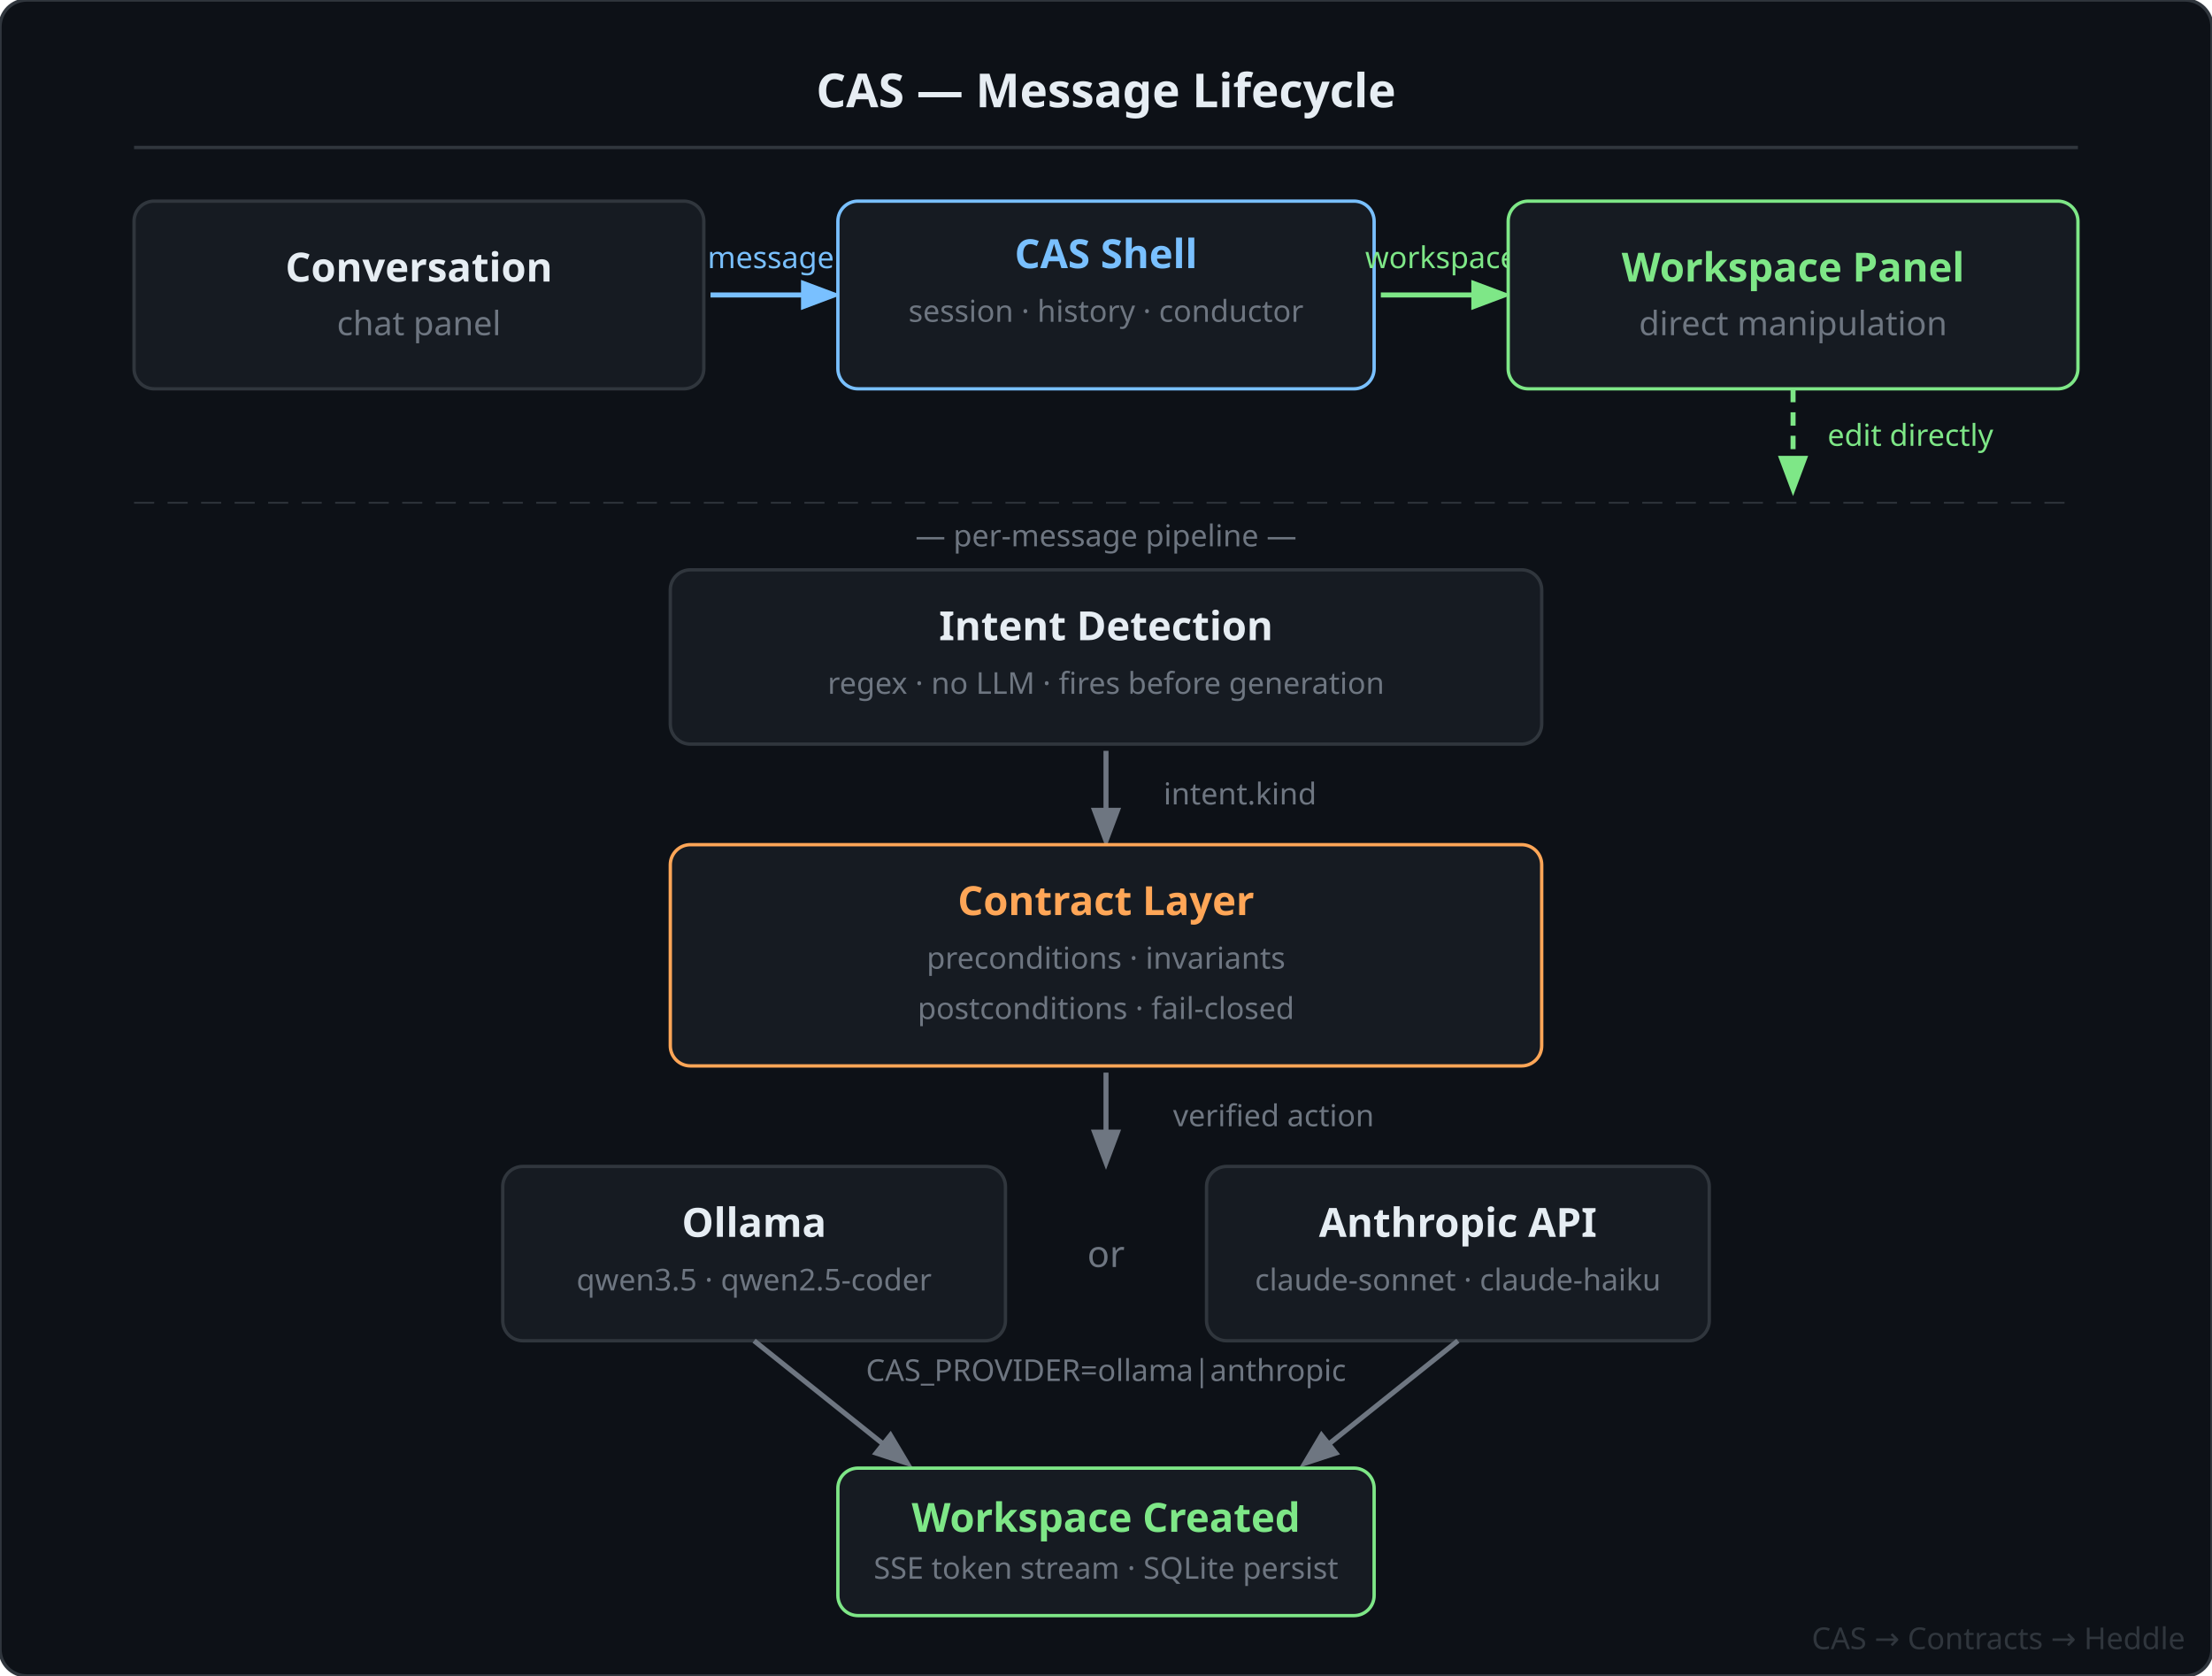
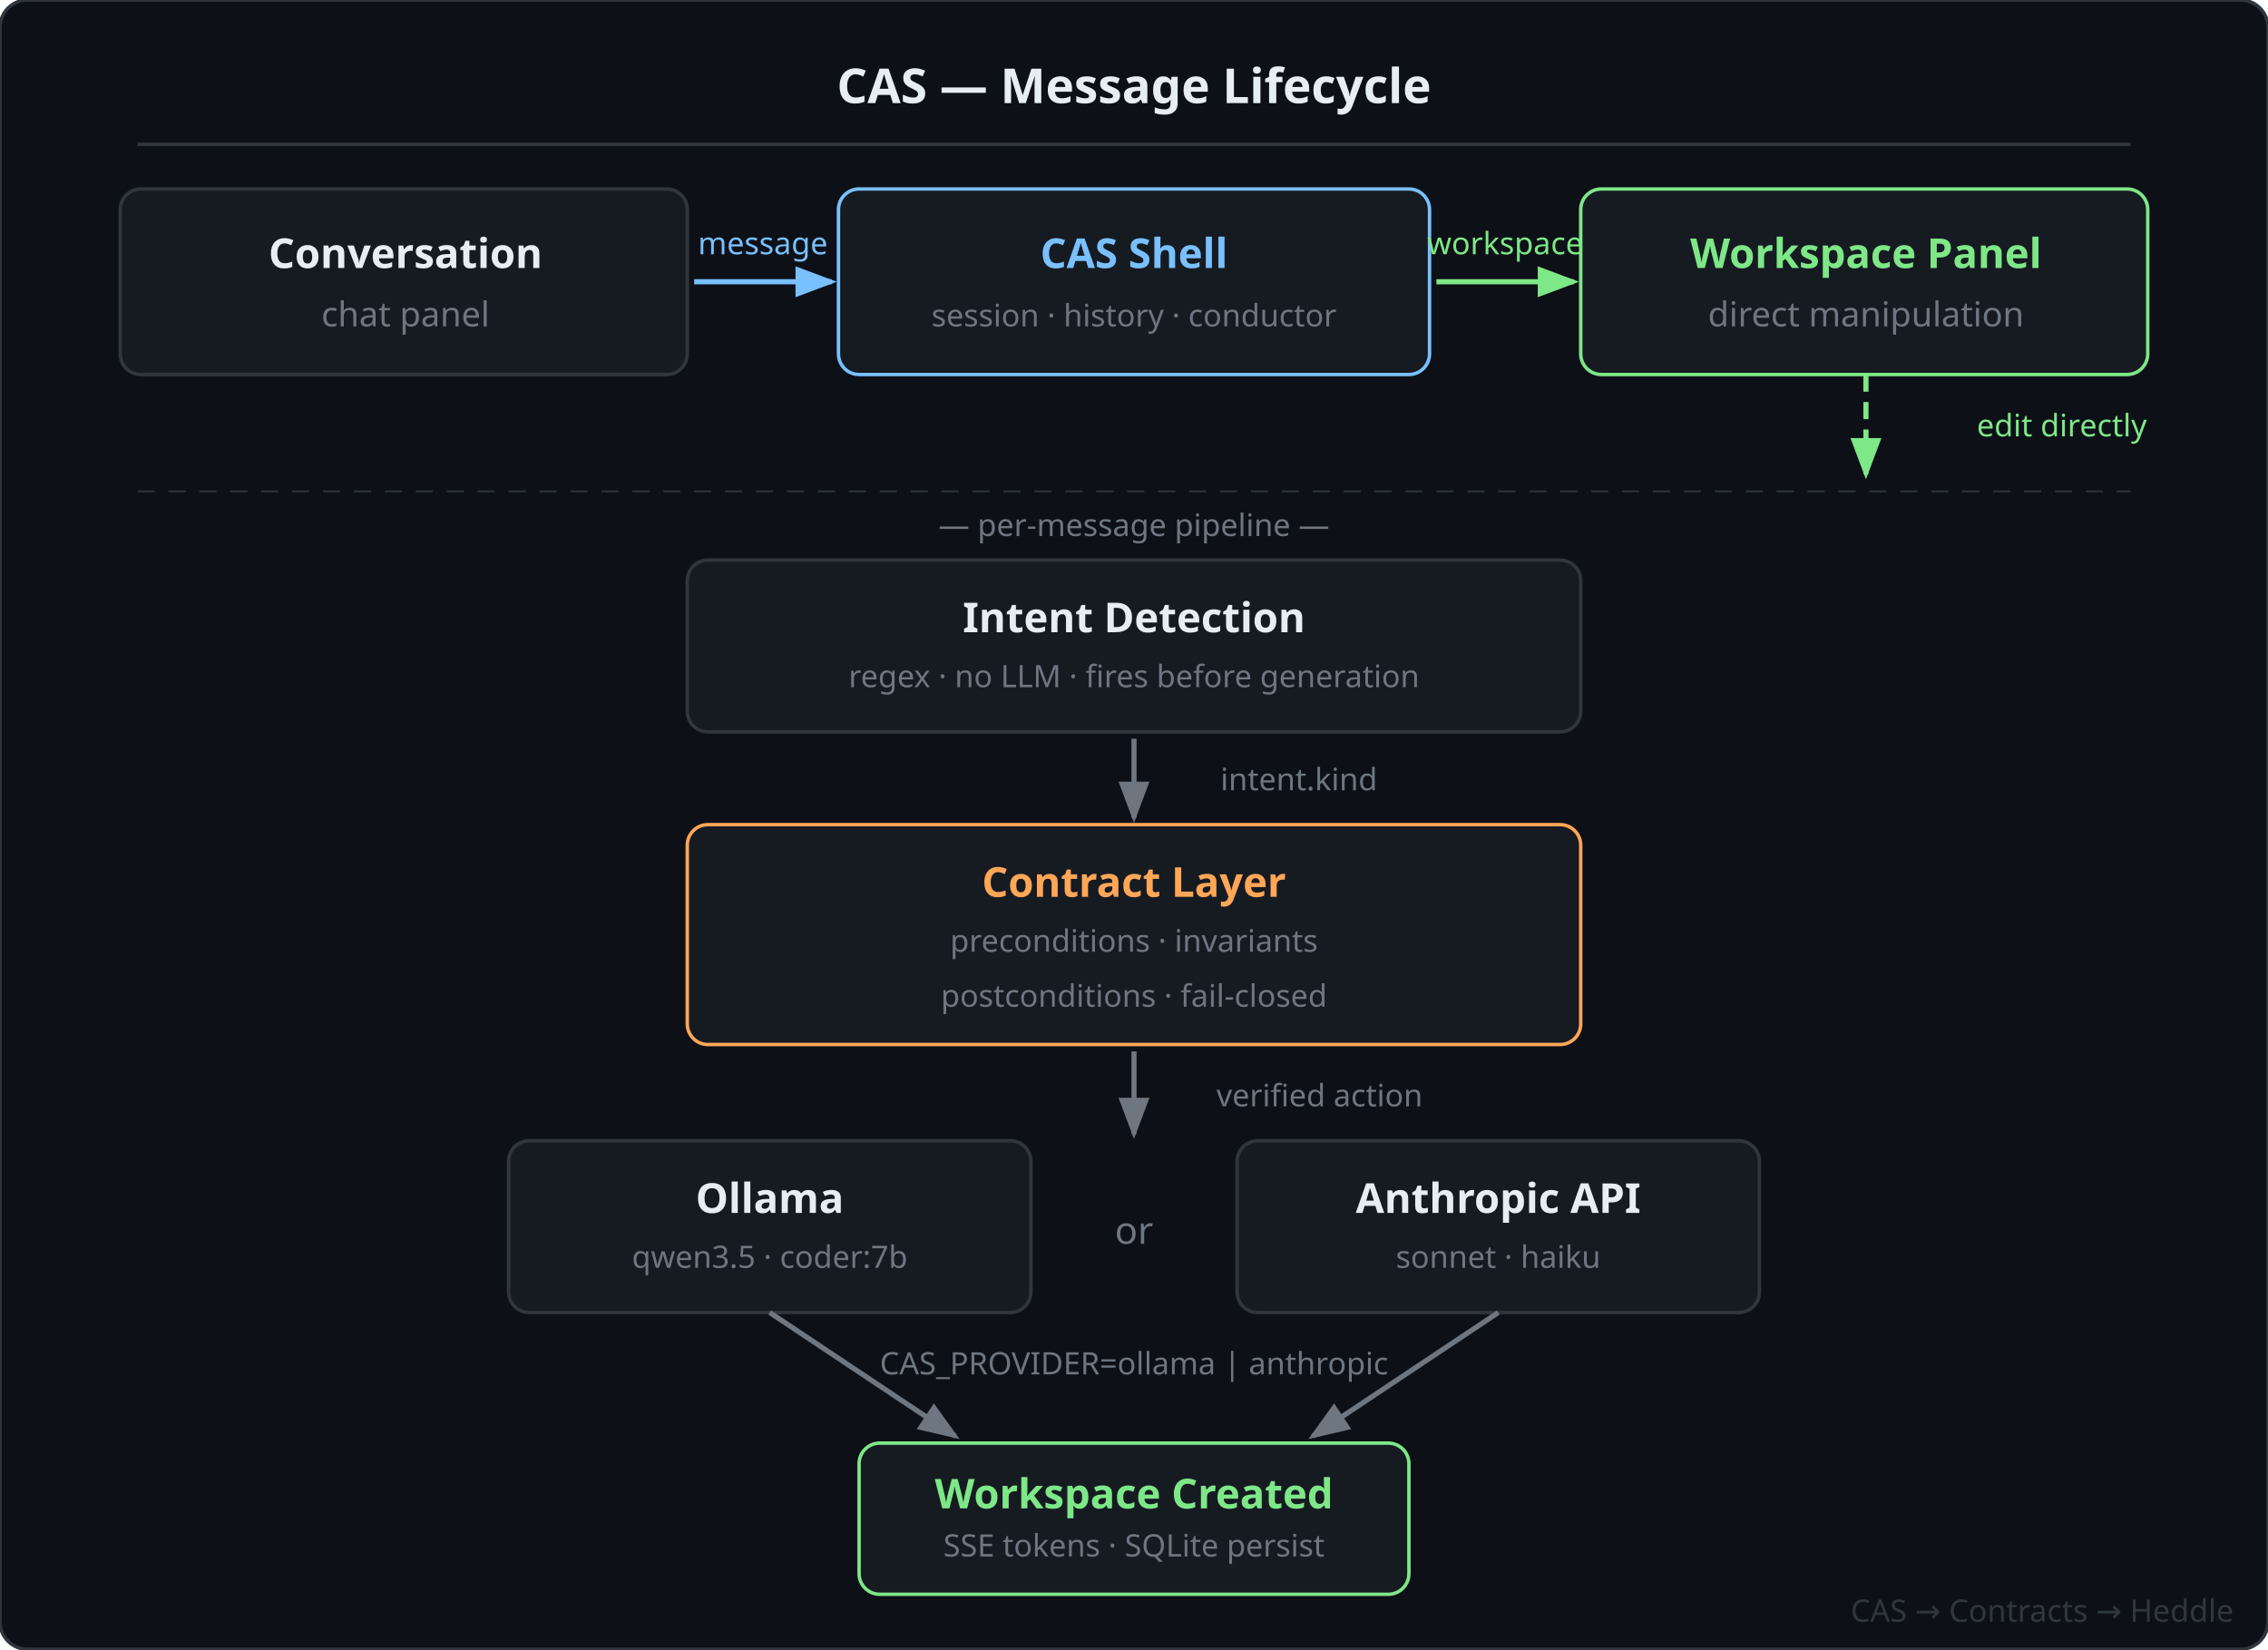
- <svg xmlns="http://www.w3.org/2000/svg" width="660" height="500" viewBox="0 0 660 500">
-   <rect width="660" height="500" rx="8" fill="#0d1117" stroke="#30363d" stroke-width="1" />
-   <text x="330" y="32" text-anchor="middle" fill="#e6edf3" font-size="14" font-weight="600" font-family="sans-serif">CAS — Message Lifecycle</text>
-   <line x1="40" y1="44" x2="620" y2="44" stroke="#30363d" stroke-width="1" />
-   <rect x="40" y="60" width="170" height="56" rx="6" fill="#161b22" stroke="#30363d" stroke-width="1" />
-   <text x="125" y="84" text-anchor="middle" fill="#e6edf3" font-size="12" font-weight="600" font-family="sans-serif">Conversation</text>
-   <text x="125" y="100" text-anchor="middle" fill="#6e7681" font-size="10" font-weight="normal" font-family="sans-serif">chat panel</text>
+ <svg xmlns="http://www.w3.org/2000/svg" width="660" height="480" viewBox="0 0 660 480">
  <defs>
-     <marker id="arr21288" markerWidth="8" markerHeight="8" refX="6" refY="3" orient="auto">
+     <marker id="arrow" markerWidth="8" markerHeight="8" refX="7" refY="3" orient="auto">
+       <path d="M0,0 L0,6 L8,3 z" fill="#6e7681" />
+     </marker>
+     <marker id="arrowG" markerWidth="8" markerHeight="8" refX="7" refY="3" orient="auto">
+       <path d="M0,0 L0,6 L8,3 z" fill="#7ee787" />
+     </marker>
+     <marker id="arrowB" markerWidth="8" markerHeight="8" refX="7" refY="3" orient="auto">
      <path d="M0,0 L0,6 L8,3 z" fill="#79c0ff" />
    </marker>
  </defs>
-   <line x1="212" y1="88" x2="248" y2="88" stroke="#79c0ff" stroke-width="1.5" marker-end="url(#arr21288)" />
-   <text x="230" y="80" text-anchor="middle" fill="#79c0ff" font-size="9" font-family="sans-serif">message</text>
-   <rect x="250" y="60" width="160" height="56" rx="6" fill="#161b22" stroke="#79c0ff" stroke-width="1" />
-   <text x="330" y="80" text-anchor="middle" fill="#79c0ff" font-size="12" font-weight="600" font-family="sans-serif">CAS Shell</text>
-   <text x="330" y="96" text-anchor="middle" fill="#6e7681" font-size="9" font-weight="normal" font-family="sans-serif">session · history · conductor</text>
-   <defs>
-     <marker id="arr41288" markerWidth="8" markerHeight="8" refX="6" refY="3" orient="auto">
-       <path d="M0,0 L0,6 L8,3 z" fill="#7ee787" />
-     </marker>
-   </defs>
-   <line x1="412" y1="88" x2="448" y2="88" stroke="#7ee787" stroke-width="1.5" marker-end="url(#arr41288)" />
-   <text x="430" y="80" text-anchor="middle" fill="#7ee787" font-size="9" font-family="sans-serif">workspace</text>
-   <rect x="450" y="60" width="170" height="56" rx="6" fill="#161b22" stroke="#7ee787" stroke-width="1" />
-   <text x="535" y="84" text-anchor="middle" fill="#7ee787" font-size="12" font-weight="600" font-family="sans-serif">Workspace Panel</text>
-   <text x="535" y="100" text-anchor="middle" fill="#6e7681" font-size="10" font-weight="normal" font-family="sans-serif">direct manipulation</text>
-   <defs>
-     <marker id="arr2" markerWidth="8" markerHeight="8" refX="6" refY="3" orient="auto">
-       <path d="M0,0 L0,6 L8,3 z" fill="#7ee787" />
-     </marker>
-   </defs>
-   <line x1="535" y1="116" x2="535" y2="145" stroke="#7ee787" stroke-width="1.5" stroke-dasharray="4 3" marker-end="url(#arr2)" />
-   <text x="570" y="133" text-anchor="middle" fill="#7ee787" font-size="9" font-family="sans-serif">edit directly</text>
-   <line x1="40" y1="150" x2="620" y2="150" stroke="#30363d" stroke-width="0.5" stroke-dasharray="6 4" />
-   <text x="330" y="163" text-anchor="middle" fill="#6e7681" font-size="9" font-weight="normal" font-family="sans-serif">— per-message pipeline —</text>
-   <rect x="200" y="170" width="260" height="52" rx="6" fill="#161b22" stroke="#30363d" stroke-width="1" />
-   <text x="330" y="191" text-anchor="middle" fill="#e6edf3" font-size="12" font-weight="600" font-family="sans-serif">Intent Detection</text>
-   <text x="330" y="207" text-anchor="middle" fill="#6e7681" font-size="9" font-weight="normal" font-family="sans-serif">regex · no LLM · fires before generation</text>
-   <defs>
-     <marker id="arr330224" markerWidth="8" markerHeight="8" refX="6" refY="3" orient="auto">
-       <path d="M0,0 L0,6 L8,3 z" fill="#6e7681" />
-     </marker>
-   </defs>
-   <line x1="330" y1="224" x2="330" y2="250" stroke="#6e7681" stroke-width="1.5" marker-end="url(#arr330224)" />
-   <text x="370" y="240" text-anchor="middle" fill="#6e7681" font-size="9" font-family="sans-serif">intent.kind</text>
-   <rect x="200" y="252" width="260" height="66" rx="6" fill="#161b22" stroke="#ffa657" stroke-width="1" />
-   <text x="330" y="273" text-anchor="middle" fill="#ffa657" font-size="12" font-weight="600" font-family="sans-serif">Contract Layer</text>
-   <text x="330" y="289" text-anchor="middle" fill="#6e7681" font-size="9" font-weight="normal" font-family="sans-serif">preconditions  ·  invariants</text>
-   <text x="330" y="304" text-anchor="middle" fill="#6e7681" font-size="9" font-weight="normal" font-family="sans-serif">postconditions  ·  fail-closed</text>
-   <defs>
-     <marker id="arr330320" markerWidth="8" markerHeight="8" refX="6" refY="3" orient="auto">
-       <path d="M0,0 L0,6 L8,3 z" fill="#6e7681" />
-     </marker>
-   </defs>
-   <line x1="330" y1="320" x2="330" y2="346" stroke="#6e7681" stroke-width="1.5" marker-end="url(#arr330320)" />
-   <text x="380" y="336" text-anchor="middle" fill="#6e7681" font-size="9" font-family="sans-serif">verified action</text>
-   <rect x="150" y="348" width="150" height="52" rx="6" fill="#161b22" stroke="#30363d" stroke-width="1" />
-   <text x="225" y="369" text-anchor="middle" fill="#e6edf3" font-size="12" font-weight="600" font-family="sans-serif">Ollama</text>
-   <text x="225" y="385" text-anchor="middle" fill="#6e7681" font-size="9" font-weight="normal" font-family="sans-serif">qwen3.5 · qwen2.5-coder</text>
-   <text x="330" y="378" text-anchor="middle" fill="#6e7681" font-size="11" font-weight="normal" font-family="sans-serif">or</text>
-   <rect x="360" y="348" width="150" height="52" rx="6" fill="#161b22" stroke="#30363d" stroke-width="1" />
-   <text x="435" y="369" text-anchor="middle" fill="#e6edf3" font-size="12" font-weight="600" font-family="sans-serif">Anthropic API</text>
-   <text x="435" y="385" text-anchor="middle" fill="#6e7681" font-size="9" font-weight="normal" font-family="sans-serif">claude-sonnet · claude-haiku</text>
-   <text x="330" y="412" text-anchor="middle" fill="#6e7681" font-size="9" font-family="sans-serif">CAS_PROVIDER=ollama|anthropic</text>
-   <defs>
-     <marker id="arr225400" markerWidth="8" markerHeight="8" refX="6" refY="3" orient="auto">
-       <path d="M0,0 L0,6 L8,3 z" fill="#6e7681" />
-     </marker>
-   </defs>
-   <line x1="225" y1="400" x2="270" y2="436" stroke="#6e7681" stroke-width="1.5" marker-end="url(#arr225400)" />
-   <defs>
-     <marker id="arr435400" markerWidth="8" markerHeight="8" refX="6" refY="3" orient="auto">
-       <path d="M0,0 L0,6 L8,3 z" fill="#6e7681" />
-     </marker>
-   </defs>
-   <line x1="435" y1="400" x2="390" y2="436" stroke="#6e7681" stroke-width="1.5" marker-end="url(#arr435400)" />
-   <rect x="250" y="438" width="160" height="44" rx="6" fill="#161b22" stroke="#7ee787" stroke-width="1" />
-   <text x="330" y="457" text-anchor="middle" fill="#7ee787" font-size="12" font-weight="600" font-family="sans-serif">Workspace Created</text>
-   <text x="330" y="471" text-anchor="middle" fill="#6e7681" font-size="9" font-weight="normal" font-family="sans-serif">SSE token stream · SQLite persist</text>
-   <text x="652" y="492" text-anchor="end" fill="#30363d" font-size="9" font-weight="normal" font-family="sans-serif">CAS → Contracts → Heddle</text>
+   <rect width="660" height="480" rx="8" fill="#0d1117" stroke="#30363d" stroke-width="1" />
+   <text x="330" y="30" text-anchor="middle" fill="#e6edf3" font-size="14" font-weight="600" font-family="sans-serif">CAS — Message Lifecycle</text>
+   <line x1="40" y1="42" x2="620" y2="42" stroke="#30363d" stroke-width="1" />
+   <rect x="35" y="55" width="165" height="54" rx="6" fill="#161b22" stroke="#30363d" stroke-width="1" />
+   <text x="118" y="78" text-anchor="middle" fill="#e6edf3" font-size="12" font-weight="600" font-family="sans-serif">Conversation</text>
+   <text x="118" y="95" text-anchor="middle" fill="#6e7681" font-size="10" font-weight="normal" font-family="sans-serif">chat panel</text>
+   <line x1="202" y1="82" x2="242" y2="82" stroke="#79c0ff" stroke-width="1.5" marker-end="url(#arrowB)" />
+   <text x="222" y="74" text-anchor="middle" fill="#79c0ff" font-size="9" font-weight="normal" font-family="sans-serif">message</text>
+   <rect x="244" y="55" width="172" height="54" rx="6" fill="#161b22" stroke="#79c0ff" stroke-width="1" />
+   <text x="330" y="78" text-anchor="middle" fill="#79c0ff" font-size="12" font-weight="600" font-family="sans-serif">CAS Shell</text>
+   <text x="330" y="95" text-anchor="middle" fill="#6e7681" font-size="9" font-weight="normal" font-family="sans-serif">session · history · conductor</text>
+   <line x1="418" y1="82" x2="458" y2="82" stroke="#7ee787" stroke-width="1.5" marker-end="url(#arrowG)" />
+   <text x="438" y="74" text-anchor="middle" fill="#7ee787" font-size="9" font-weight="normal" font-family="sans-serif">workspace</text>
+   <rect x="460" y="55" width="165" height="54" rx="6" fill="#161b22" stroke="#7ee787" stroke-width="1" />
+   <text x="543" y="78" text-anchor="middle" fill="#7ee787" font-size="12" font-weight="600" font-family="sans-serif">Workspace Panel</text>
+   <text x="543" y="95" text-anchor="middle" fill="#6e7681" font-size="10" font-weight="normal" font-family="sans-serif">direct manipulation</text>
+   <line x1="543" y1="109" x2="543" y2="138" stroke="#7ee787" stroke-width="1.5" stroke-dasharray="5 3" marker-end="url(#arrowG)" />
+   <text x="600" y="127" text-anchor="middle" fill="#7ee787" font-size="9" font-weight="normal" font-family="sans-serif">edit directly</text>
+   <line x1="40" y1="143" x2="620" y2="143" stroke="#30363d" stroke-width="0.5" stroke-dasharray="5 4" />
+   <text x="330" y="156" text-anchor="middle" fill="#6e7681" font-size="9" font-weight="normal" font-family="sans-serif">— per-message pipeline —</text>
+   <rect x="200" y="163" width="260" height="50" rx="6" fill="#161b22" stroke="#30363d" stroke-width="1" />
+   <text x="330" y="184" text-anchor="middle" fill="#e6edf3" font-size="12" font-weight="600" font-family="sans-serif">Intent Detection</text>
+   <text x="330" y="200" text-anchor="middle" fill="#6e7681" font-size="9" font-weight="normal" font-family="sans-serif">regex · no LLM · fires before generation</text>
+   <line x1="330" y1="215" x2="330" y2="238" stroke="#6e7681" stroke-width="1.5" marker-end="url(#arrow)" />
+   <text x="378" y="230" text-anchor="middle" fill="#6e7681" font-size="9" font-weight="normal" font-family="sans-serif">intent.kind</text>
+   <rect x="200" y="240" width="260" height="64" rx="6" fill="#161b22" stroke="#ffa657" stroke-width="1" />
+   <text x="330" y="261" text-anchor="middle" fill="#ffa657" font-size="12" font-weight="600" font-family="sans-serif">Contract Layer</text>
+   <text x="330" y="277" text-anchor="middle" fill="#6e7681" font-size="9" font-weight="normal" font-family="sans-serif">preconditions  ·  invariants</text>
+   <text x="330" y="293" text-anchor="middle" fill="#6e7681" font-size="9" font-weight="normal" font-family="sans-serif">postconditions  ·  fail-closed</text>
+   <line x1="330" y1="306" x2="330" y2="330" stroke="#6e7681" stroke-width="1.5" marker-end="url(#arrow)" />
+   <text x="384" y="322" text-anchor="middle" fill="#6e7681" font-size="9" font-weight="normal" font-family="sans-serif">verified action</text>
+   <rect x="148" y="332" width="152" height="50" rx="6" fill="#161b22" stroke="#30363d" stroke-width="1" />
+   <text x="224" y="353" text-anchor="middle" fill="#e6edf3" font-size="12" font-weight="600" font-family="sans-serif">Ollama</text>
+   <text x="224" y="369" text-anchor="middle" fill="#6e7681" font-size="9" font-weight="normal" font-family="sans-serif">qwen3.5 · coder:7b</text>
+   <text x="330" y="362" text-anchor="middle" fill="#6e7681" font-size="11" font-weight="normal" font-family="sans-serif">or</text>
+   <rect x="360" y="332" width="152" height="50" rx="6" fill="#161b22" stroke="#30363d" stroke-width="1" />
+   <text x="436" y="353" text-anchor="middle" fill="#e6edf3" font-size="12" font-weight="600" font-family="sans-serif">Anthropic API</text>
+   <text x="436" y="369" text-anchor="middle" fill="#6e7681" font-size="9" font-weight="normal" font-family="sans-serif">sonnet · haiku</text>
+   <text x="330" y="400" text-anchor="middle" fill="#6e7681" font-size="9" font-weight="normal" font-family="sans-serif">CAS_PROVIDER=ollama | anthropic</text>
+   <line x1="224" y1="382" x2="278" y2="418" stroke="#6e7681" stroke-width="1.5" marker-end="url(#arrow)" />
+   <line x1="436" y1="382" x2="382" y2="418" stroke="#6e7681" stroke-width="1.5" marker-end="url(#arrow)" />
+   <rect x="250" y="420" width="160" height="44" rx="6" fill="#161b22" stroke="#7ee787" stroke-width="1" />
+   <text x="330" y="439" text-anchor="middle" fill="#7ee787" font-size="12" font-weight="600" font-family="sans-serif">Workspace Created</text>
+   <text x="330" y="453" text-anchor="middle" fill="#6e7681" font-size="9" font-weight="normal" font-family="sans-serif">SSE tokens · SQLite persist</text>
+   <text x="650" y="472" text-anchor="end" fill="#30363d" font-size="9" font-weight="normal" font-family="sans-serif">CAS → Contracts → Heddle</text>
</svg>
